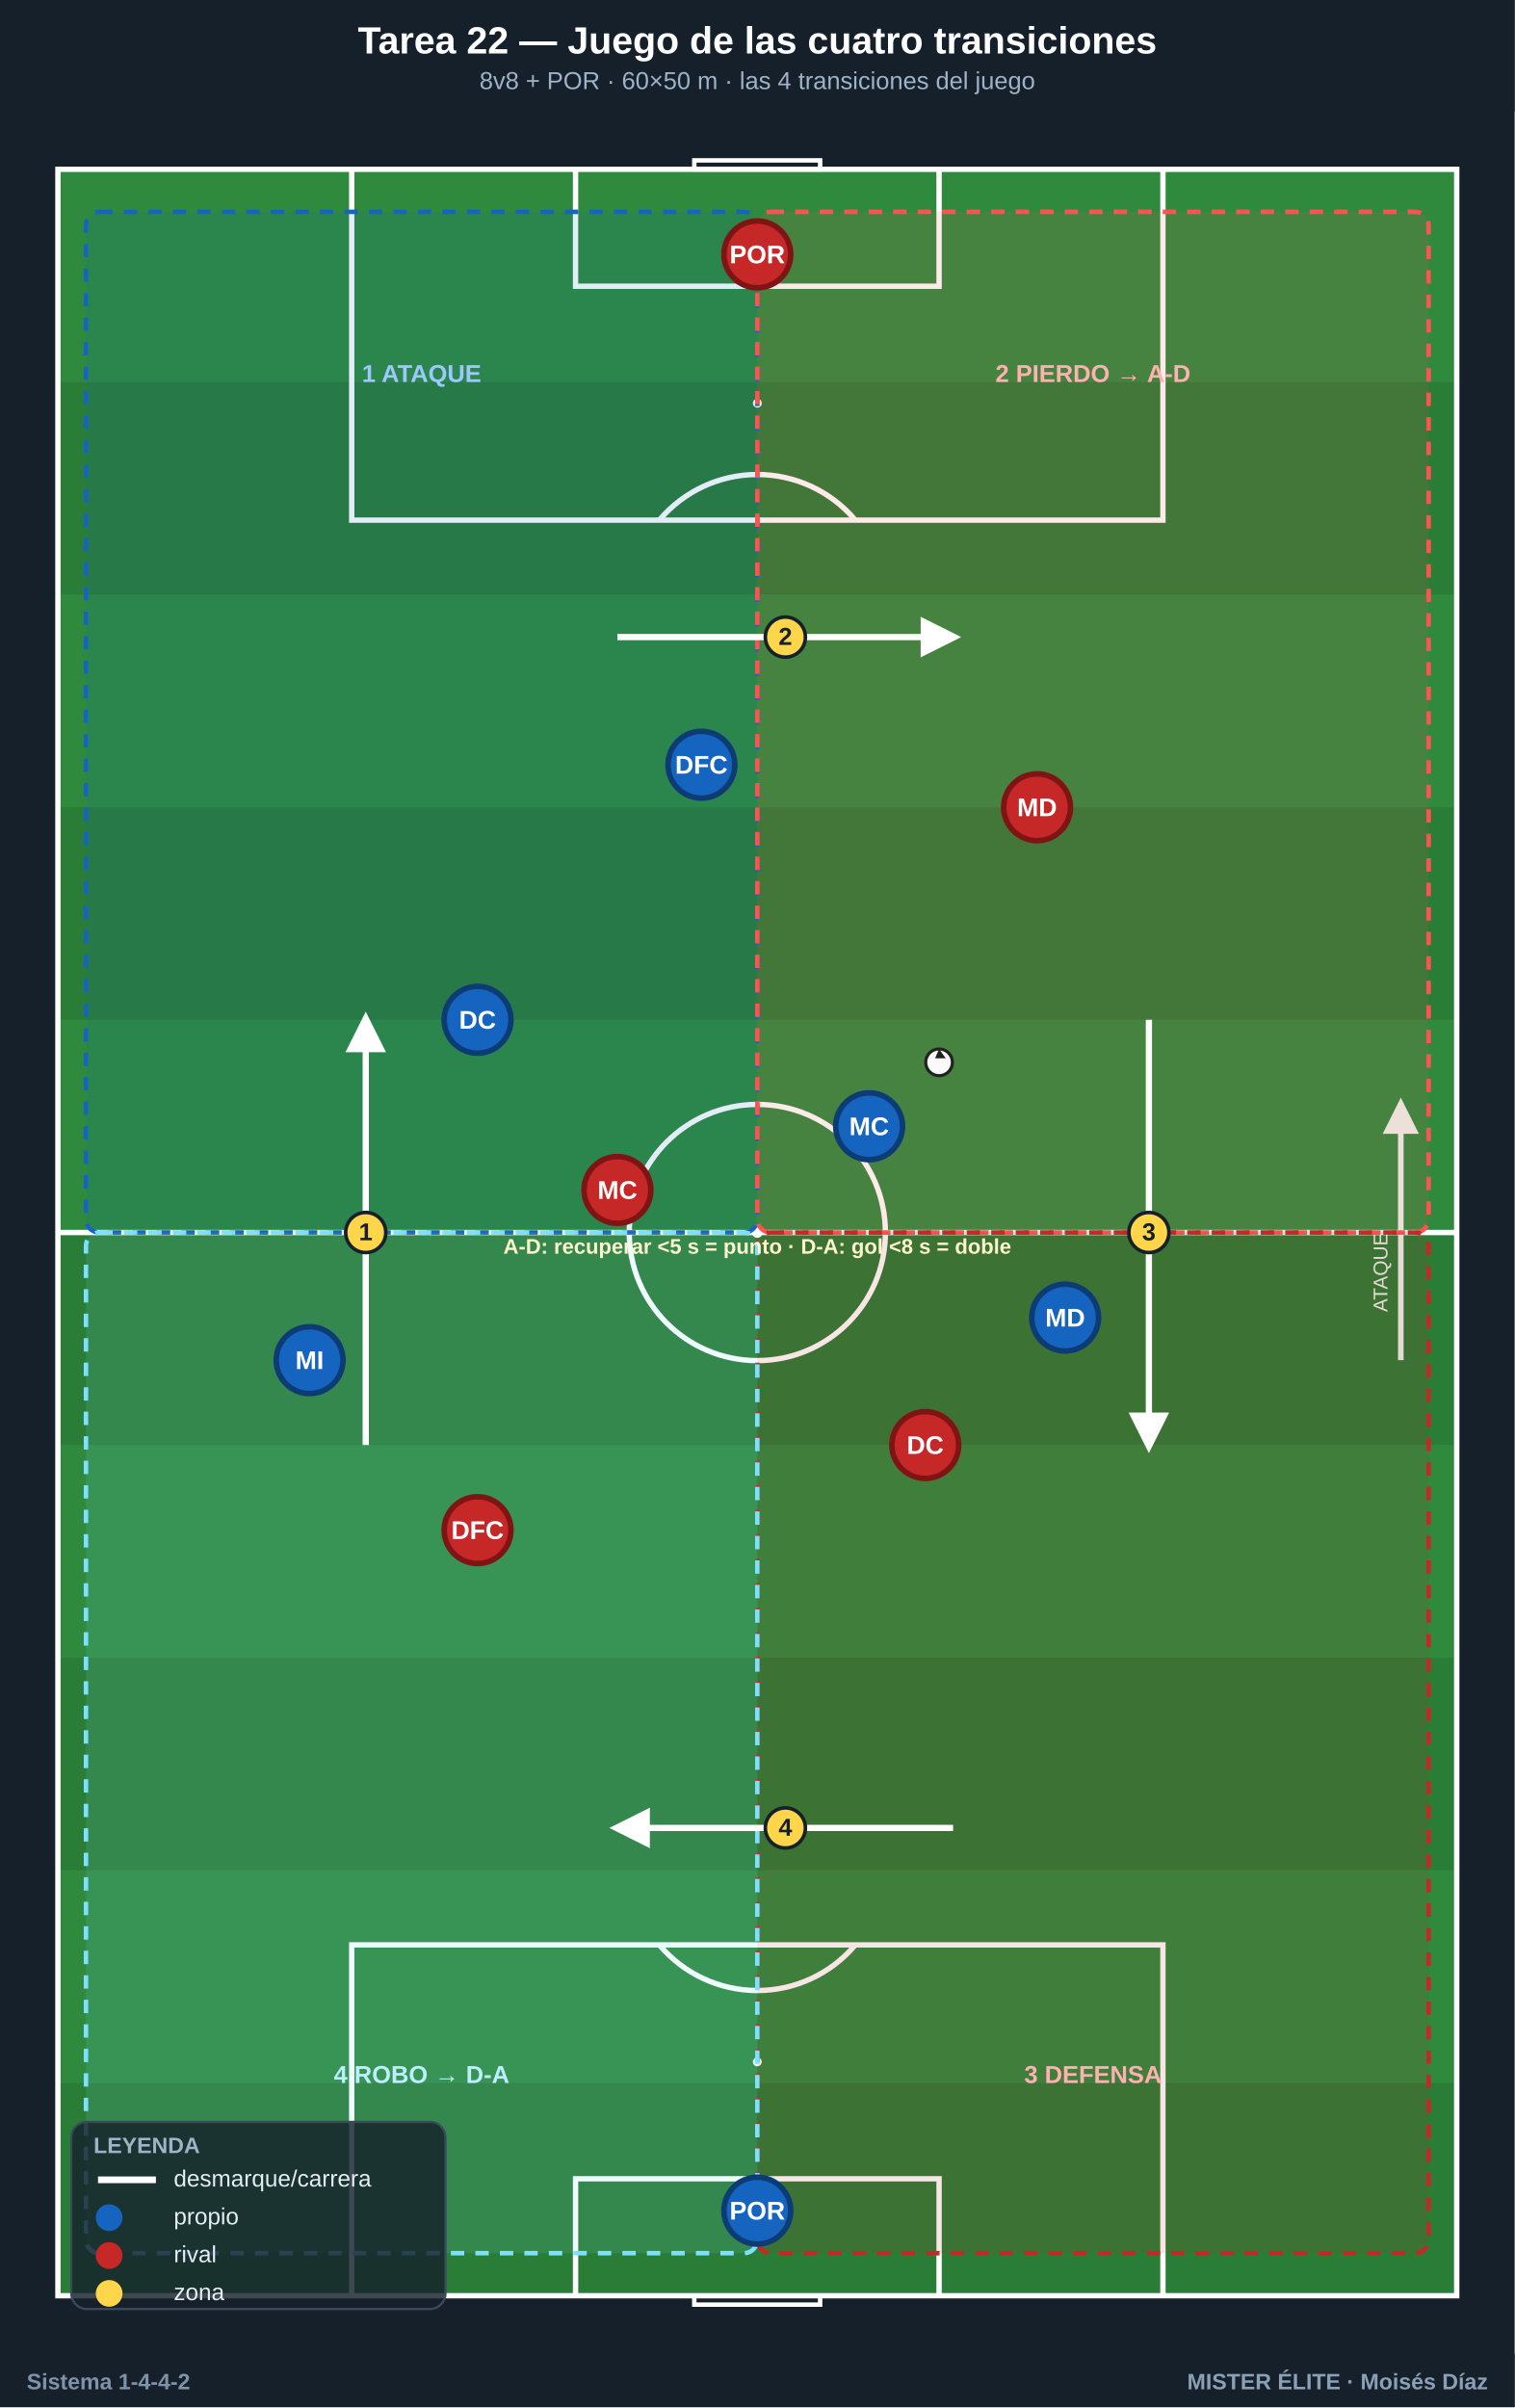
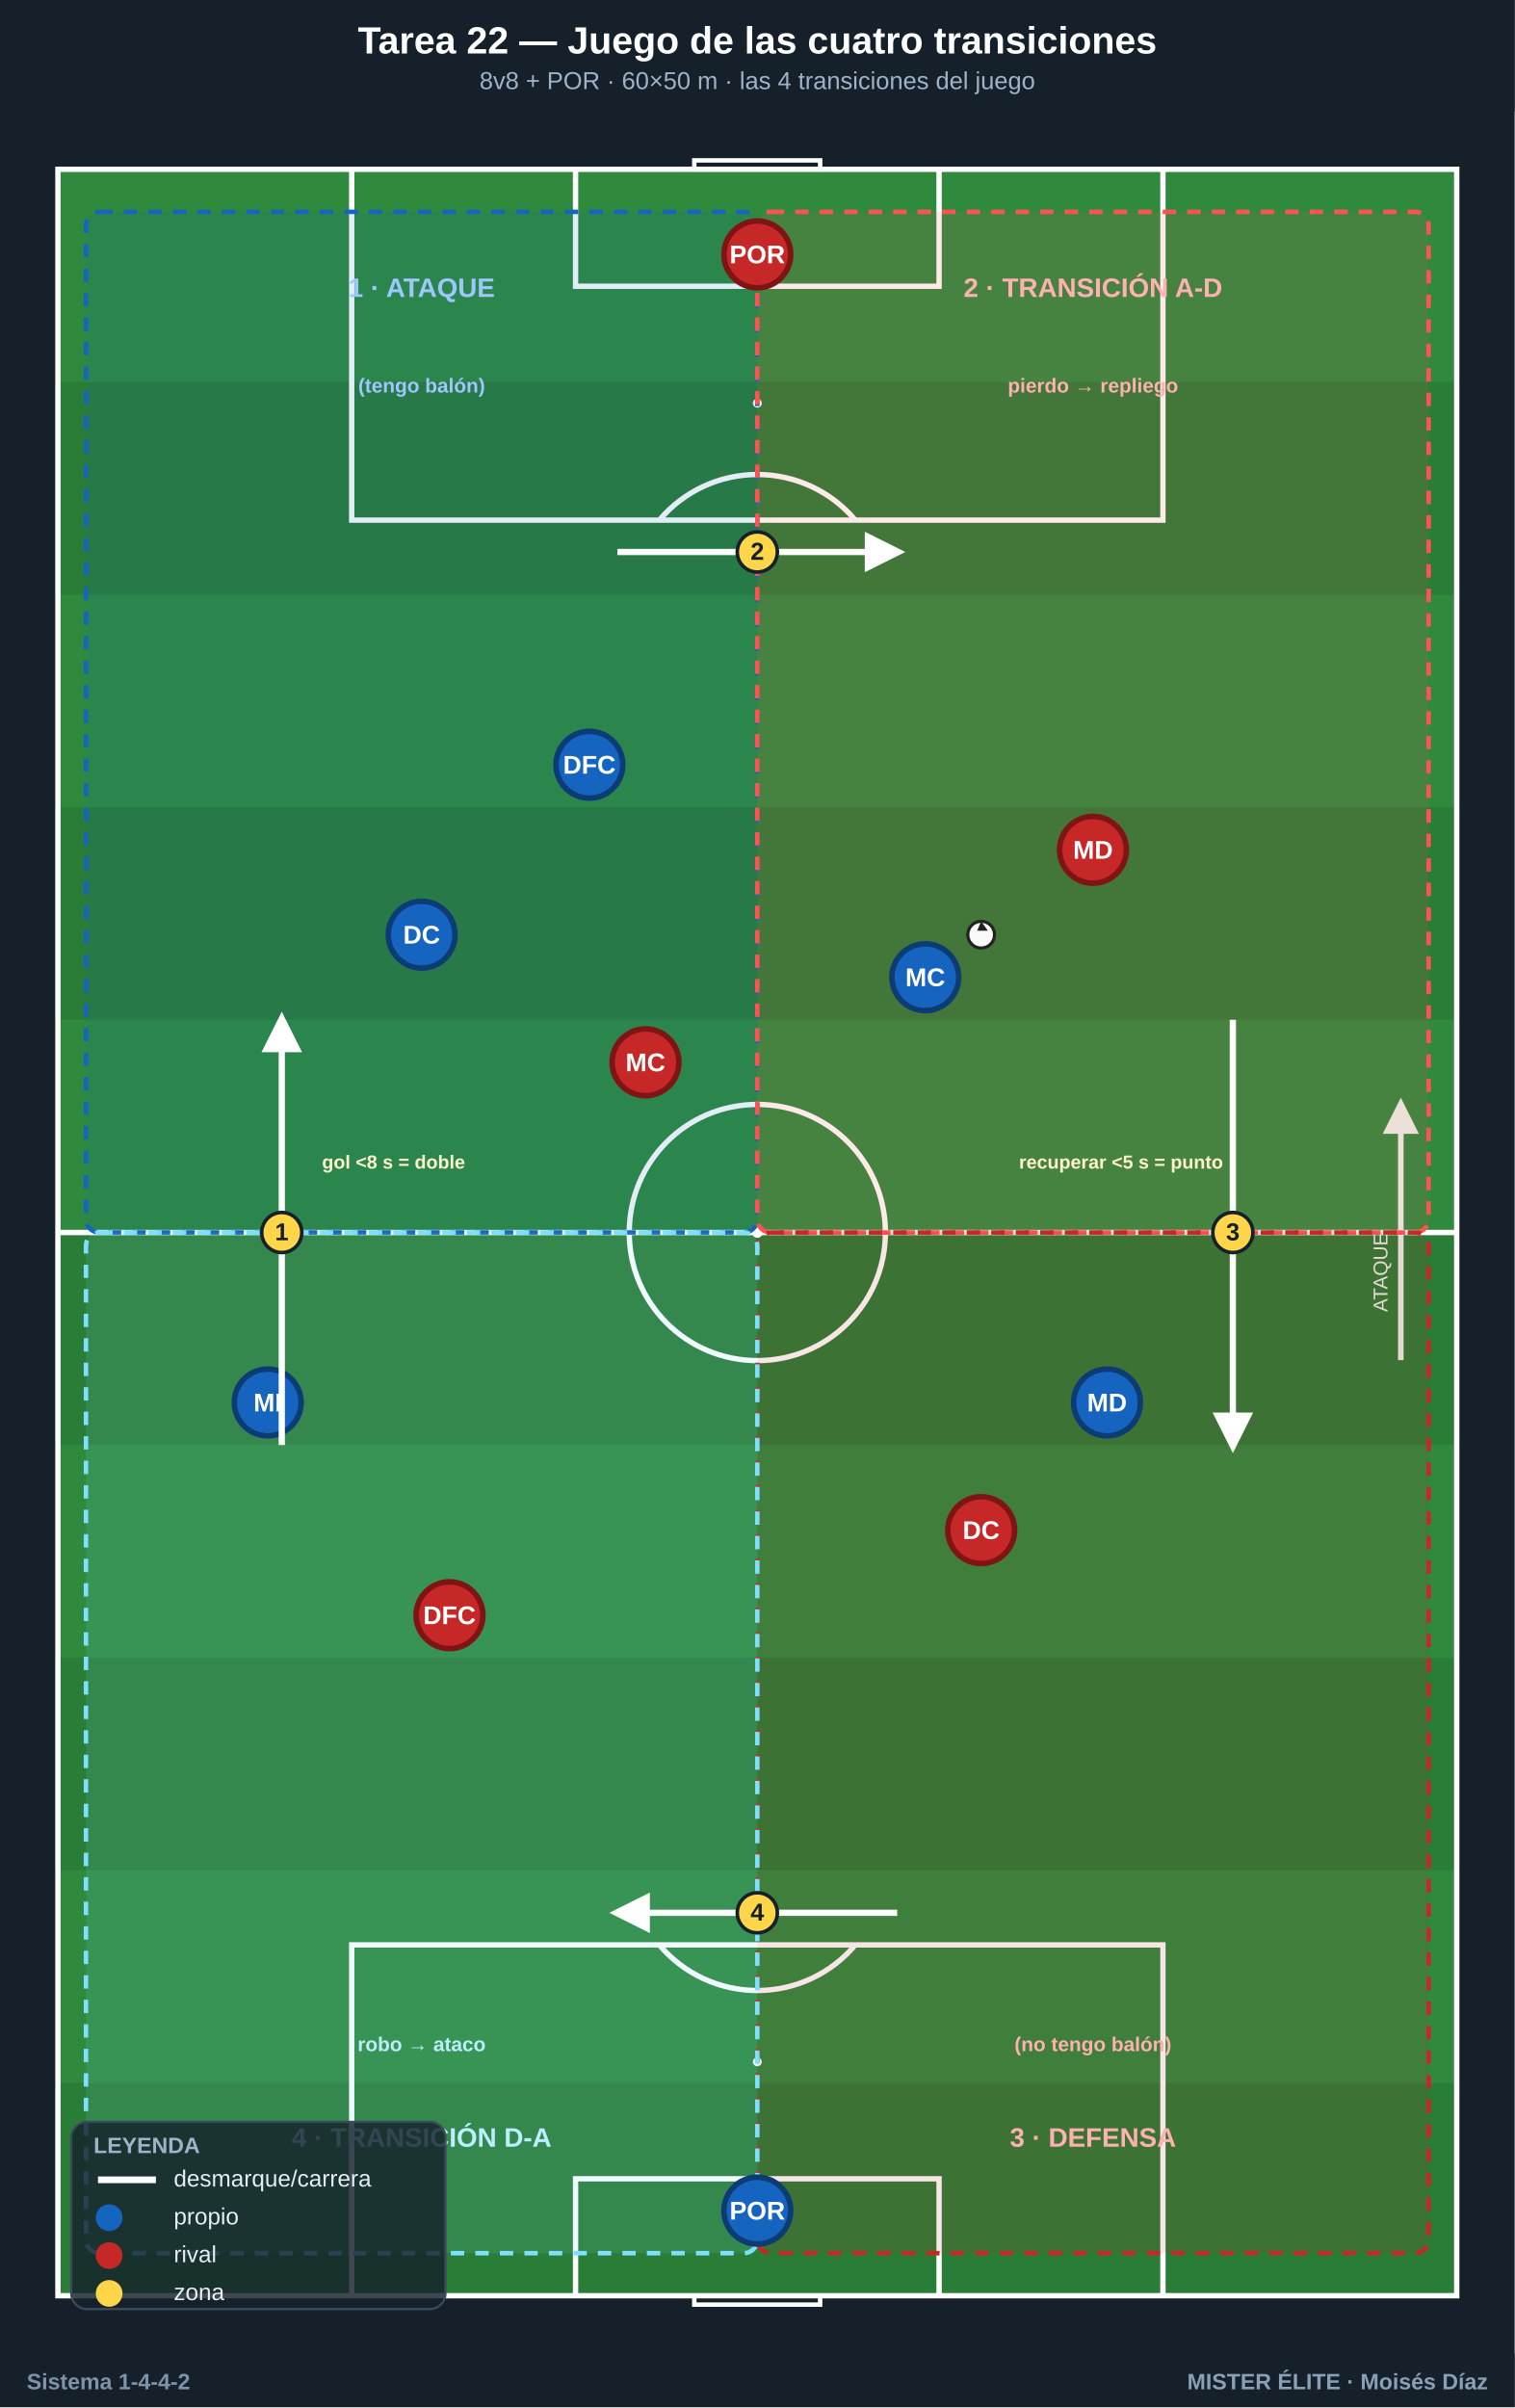
<svg xmlns="http://www.w3.org/2000/svg" viewBox="0 0 680 1081" width="680" height="1081" font-family="Segoe UI,Arial,sans-serif">
  <defs>
    <linearGradient id="sky" x1="0" y1="0" x2="0" y2="1">
      <stop offset="0" stop-color="#2f8a3e" />
      <stop offset="1" stop-color="#2b8139" />
    </linearGradient>
    <marker id="ah_pass" viewBox="0 0 10 10" refX="8" refY="5" markerWidth="6.5" markerHeight="6.5" orient="auto-start-reverse">
      <path d="M0,0 L10,5 L0,10 z" fill="#ffd54a" />
    </marker>
    <marker id="ah_run" viewBox="0 0 10 10" refX="8" refY="5" markerWidth="6.5" markerHeight="6.5" orient="auto-start-reverse">
      <path d="M0,0 L10,5 L0,10 z" fill="#ffffff" />
    </marker>
    <marker id="ah_drive" viewBox="0 0 10 10" refX="8" refY="5" markerWidth="6.5" markerHeight="6.5" orient="auto-start-reverse">
      <path d="M0,0 L10,5 L0,10 z" fill="#7ee0ff" />
    </marker>
    <marker id="ah_white" viewBox="0 0 10 10" refX="8" refY="5" markerWidth="6.5" markerHeight="6.5" orient="auto-start-reverse">
      <path d="M0,0 L10,5 L0,10 z" fill="#ffffff" />
    </marker>
  </defs>
  <rect x="0.0" y="0.0" width="680.0" height="1080.6" fill="#15202b" />
  <rect x="26.0" y="76.0" width="628.0" height="96.0" fill="#2f8a3e" />
  <rect x="26.0" y="171.5" width="628.0" height="96.0" fill="#2a7d36" />
  <rect x="26.0" y="266.9" width="628.0" height="96.0" fill="#2f8a3e" />
  <rect x="26.0" y="362.4" width="628.0" height="96.0" fill="#2a7d36" />
  <rect x="26.0" y="457.8" width="628.0" height="96.0" fill="#2f8a3e" />
  <rect x="26.0" y="553.3" width="628.0" height="96.0" fill="#2a7d36" />
  <rect x="26.0" y="648.7" width="628.0" height="96.0" fill="#2f8a3e" />
  <rect x="26.0" y="744.2" width="628.0" height="96.0" fill="#2a7d36" />
  <rect x="26.0" y="839.6" width="628.0" height="96.0" fill="#2f8a3e" />
  <rect x="26.0" y="935.1" width="628.0" height="96.0" fill="#2a7d36" />
  <rect x="26.0" y="76.0" width="628.0" height="954.6" fill="none" stroke="#ffffff" stroke-width="2.4" />
  <line x1="26.0" y1="553.3" x2="654.0" y2="553.3" stroke="#ffffff" stroke-width="2.4" opacity="1" />
  <circle cx="340.0" cy="553.3" r="57.5" fill="none" stroke="#ffffff" stroke-width="2.4" />
  <circle cx="340.0" cy="553.3" r="2.4" fill="#ffffff" />
  <path d="M157.9,76.0 L157.9,233.5 L522.1,233.5 L522.1,76.0" fill="none" stroke="#ffffff" stroke-width="2.4" />
  <path d="M258.4,76.0 L258.4,128.5 L421.6,128.5 L421.6,76.0" fill="none" stroke="#ffffff" stroke-width="2.4" />
  <circle cx="340.0" cy="181.0" r="2.0" fill="#ffffff" />
  <rect x="311.7" y="72.0" width="56.5" height="4" fill="none" stroke="#ffffff" stroke-width="2" />
  <path d="M296.0,233.5 A57.5,57.5 0 0 1 384.0,233.5" fill="none" stroke="#ffffff" stroke-width="2.4" />
  <path d="M157.9,1030.6 L157.9,873.1 L522.1,873.1 L522.1,1030.6" fill="none" stroke="#ffffff" stroke-width="2.4" />
  <path d="M258.4,1030.6 L258.4,978.1 L421.6,978.1 L421.6,1030.6" fill="none" stroke="#ffffff" stroke-width="2.4" />
  <circle cx="340.0" cy="925.6" r="2.0" fill="#ffffff" />
  <rect x="311.7" y="1030.6" width="56.5" height="4" fill="none" stroke="#ffffff" stroke-width="2" />
  <path d="M296.0,873.1 A57.5,57.5 0 0 0 384.0,873.1" fill="none" stroke="#ffffff" stroke-width="2.4" />
  <rect x="0.0" y="0.0" width="680.0" height="50.0" fill="#15202b" />
  <text x="340.0" y="24.0" font-family="Segoe UI,Arial,sans-serif" font-size="17" font-weight="800" fill="#ffffff" text-anchor="middle">Tarea 22 — Juego de las cuatro transiciones</text>
  <text x="340.0" y="40.0" font-family="Segoe UI,Arial,sans-serif" font-size="11" font-weight="500" fill="#9fb3c8" text-anchor="middle">8v8 + POR · 60×50 m · las 4 transiciones del juego</text>
  <rect x="0.0" y="1056.6" width="680.0" height="24.0" fill="#15202b" />
  <text x="668.0" y="1072.6" font-family="Segoe UI,Arial,sans-serif" font-size="10" font-weight="700" fill="#8aa0b6" text-anchor="end">MISTER ÉLITE · Moisés Díaz</text>
  <text x="12.0" y="1072.6" font-family="Segoe UI,Arial,sans-serif" font-size="10" font-weight="600" fill="#7f93a8" text-anchor="start">Sistema 1-4-4-2</text>
  <g opacity="0.9">
    <line x1="628.9" y1="610.6" x2="628.9" y2="496.0" stroke="#ffffff" stroke-width="2.5" marker-end="url(#ah_white)" />
    <text x="622.9" y="553.3" font-family="Segoe UI,Arial" font-size="9" fill="#ffffff" text-anchor="end" transform="rotate(-90 622.9 553.3)">ATAQUE</text>
  </g>
  <rect x="38.6" y="95.1" width="301.4" height="458.2" rx="6" fill="#1565c0" fill-opacity="0.12" stroke="#1565c0" stroke-width="2" stroke-dasharray="6 5" />
-   <text x="189.3" y="171.5" font-family="Segoe UI,Arial,sans-serif" font-size="11" font-weight="600" fill="#9ec7ff" text-anchor="middle">1 ATAQUE</text>
+   <text x="189.3" y="133.3" font-family="Segoe UI,Arial,sans-serif" font-size="12" font-weight="800" fill="#9ec7ff" text-anchor="middle">1 · ATAQUE</text>
+   <text x="189.3" y="176.2" font-family="Segoe UI,Arial,sans-serif" font-size="9" font-weight="600" fill="#9ec7ff" text-anchor="middle">(tengo balón)</text>
  <rect x="340.0" y="95.1" width="301.4" height="458.2" rx="6" fill="#ff5252" fill-opacity="0.12" stroke="#ff5252" stroke-width="2" stroke-dasharray="6 5" />
-   <text x="490.7" y="171.5" font-family="Segoe UI,Arial,sans-serif" font-size="11" font-weight="600" fill="#ffb0b0" text-anchor="middle">2 PIERDO → A-D</text>
+   <text x="490.7" y="133.3" font-family="Segoe UI,Arial,sans-serif" font-size="12" font-weight="800" fill="#ffb0b0" text-anchor="middle">2 · TRANSICIÓN A-D</text>
+   <text x="490.7" y="176.2" font-family="Segoe UI,Arial,sans-serif" font-size="9" font-weight="600" fill="#ffb0b0" text-anchor="middle">pierdo → repliego</text>
  <rect x="340.0" y="553.3" width="301.4" height="458.2" rx="6" fill="#c62828" fill-opacity="0.12" stroke="#c62828" stroke-width="2" stroke-dasharray="6 5" />
-   <text x="490.7" y="935.1" font-family="Segoe UI,Arial,sans-serif" font-size="11" font-weight="600" fill="#ffb0b0" text-anchor="middle">3 DEFENSA</text>
+   <text x="490.7" y="963.7" font-family="Segoe UI,Arial,sans-serif" font-size="12" font-weight="800" fill="#ffb0b0" text-anchor="middle">3 · DEFENSA</text>
+   <text x="490.7" y="920.8" font-family="Segoe UI,Arial,sans-serif" font-size="9" font-weight="600" fill="#ffb0b0" text-anchor="middle">(no tengo balón)</text>
  <rect x="38.6" y="553.3" width="301.4" height="458.2" rx="6" fill="#7ee0ff" fill-opacity="0.12" stroke="#7ee0ff" stroke-width="2" stroke-dasharray="6 5" />
-   <text x="189.3" y="935.1" font-family="Segoe UI,Arial,sans-serif" font-size="11" font-weight="600" fill="#bdeeff" text-anchor="middle">4 ROBO → D-A</text>
+   <text x="189.3" y="963.7" font-family="Segoe UI,Arial,sans-serif" font-size="12" font-weight="800" fill="#bdeeff" text-anchor="middle">4 · TRANSICIÓN D-A</text>
+   <text x="189.3" y="920.8" font-family="Segoe UI,Arial,sans-serif" font-size="9" font-weight="600" fill="#bdeeff" text-anchor="middle">robo → ataco</text>
  <g>
    <circle cx="340.0" cy="992.4" r="15" fill="#1565c0" stroke="#0d3c75" stroke-width="2.5" />
    <text x="340.0" y="996.4" font-family="Segoe UI,Arial" font-size="11.5" font-weight="800" fill="#fff" text-anchor="middle">POR</text>
  </g>
  <g>
    <circle cx="340.0" cy="114.2" r="15" fill="#c62828" stroke="#7f1414" stroke-width="2.5" />
    <text x="340.0" y="118.2" font-family="Segoe UI,Arial" font-size="11.5" font-weight="800" fill="#fff" text-anchor="middle">POR</text>
  </g>
  <g>
-     <circle cx="214.4" cy="457.8" r="15" fill="#1565c0" stroke="#0d3c75" stroke-width="2.5" />
-     <text x="214.4" y="461.8" font-family="Segoe UI,Arial" font-size="11.5" font-weight="800" fill="#fff" text-anchor="middle">DC</text>
+     <circle cx="189.3" cy="419.6" r="15" fill="#1565c0" stroke="#0d3c75" stroke-width="2.5" />
+     <text x="189.3" y="423.6" font-family="Segoe UI,Arial" font-size="11.5" font-weight="800" fill="#fff" text-anchor="middle">DC</text>
  </g>
  <g>
-     <circle cx="390.2" cy="505.6" r="15" fill="#1565c0" stroke="#0d3c75" stroke-width="2.5" />
-     <text x="390.2" y="509.6" font-family="Segoe UI,Arial" font-size="11.5" font-weight="800" fill="#fff" text-anchor="middle">MC</text>
+     <circle cx="415.4" cy="438.7" r="15" fill="#1565c0" stroke="#0d3c75" stroke-width="2.5" />
+     <text x="415.4" y="442.7" font-family="Segoe UI,Arial" font-size="11.5" font-weight="800" fill="#fff" text-anchor="middle">MC</text>
  </g>
  <g>
-     <circle cx="139.0" cy="610.6" r="15" fill="#1565c0" stroke="#0d3c75" stroke-width="2.5" />
-     <text x="139.0" y="614.6" font-family="Segoe UI,Arial" font-size="11.5" font-weight="800" fill="#fff" text-anchor="middle">MI</text>
+     <circle cx="120.2" cy="629.6" r="15" fill="#1565c0" stroke="#0d3c75" stroke-width="2.5" />
+     <text x="120.2" y="633.6" font-family="Segoe UI,Arial" font-size="11.5" font-weight="800" fill="#fff" text-anchor="middle">MI</text>
  </g>
  <g>
-     <circle cx="478.2" cy="591.5" r="15" fill="#1565c0" stroke="#0d3c75" stroke-width="2.5" />
-     <text x="478.2" y="595.5" font-family="Segoe UI,Arial" font-size="11.5" font-weight="800" fill="#fff" text-anchor="middle">MD</text>
+     <circle cx="497.0" cy="629.6" r="15" fill="#1565c0" stroke="#0d3c75" stroke-width="2.5" />
+     <text x="497.0" y="633.6" font-family="Segoe UI,Arial" font-size="11.5" font-weight="800" fill="#fff" text-anchor="middle">MD</text>
  </g>
  <g>
-     <circle cx="314.9" cy="343.3" r="15" fill="#1565c0" stroke="#0d3c75" stroke-width="2.5" />
-     <text x="314.9" y="347.3" font-family="Segoe UI,Arial" font-size="11.5" font-weight="800" fill="#fff" text-anchor="middle">DFC</text>
+     <circle cx="264.6" cy="343.3" r="15" fill="#1565c0" stroke="#0d3c75" stroke-width="2.5" />
+     <text x="264.6" y="347.3" font-family="Segoe UI,Arial" font-size="11.5" font-weight="800" fill="#fff" text-anchor="middle">DFC</text>
  </g>
  <g>
-     <circle cx="277.2" cy="534.2" r="15" fill="#c62828" stroke="#7f1414" stroke-width="2.5" />
-     <text x="277.2" y="538.2" font-family="Segoe UI,Arial" font-size="11.5" font-weight="800" fill="#fff" text-anchor="middle">MC</text>
+     <circle cx="289.8" cy="476.9" r="15" fill="#c62828" stroke="#7f1414" stroke-width="2.5" />
+     <text x="289.8" y="480.9" font-family="Segoe UI,Arial" font-size="11.5" font-weight="800" fill="#fff" text-anchor="middle">MC</text>
  </g>
  <g>
-     <circle cx="415.4" cy="648.7" r="15" fill="#c62828" stroke="#7f1414" stroke-width="2.5" />
-     <text x="415.4" y="652.7" font-family="Segoe UI,Arial" font-size="11.5" font-weight="800" fill="#fff" text-anchor="middle">DC</text>
+     <circle cx="440.5" cy="686.9" r="15" fill="#c62828" stroke="#7f1414" stroke-width="2.5" />
+     <text x="440.5" y="690.9" font-family="Segoe UI,Arial" font-size="11.5" font-weight="800" fill="#fff" text-anchor="middle">DC</text>
  </g>
  <g>
-     <circle cx="214.4" cy="686.9" r="15" fill="#c62828" stroke="#7f1414" stroke-width="2.5" />
-     <text x="214.4" y="690.9" font-family="Segoe UI,Arial" font-size="11.5" font-weight="800" fill="#fff" text-anchor="middle">DFC</text>
+     <circle cx="201.8" cy="725.1" r="15" fill="#c62828" stroke="#7f1414" stroke-width="2.5" />
+     <text x="201.8" y="729.1" font-family="Segoe UI,Arial" font-size="11.5" font-weight="800" fill="#fff" text-anchor="middle">DFC</text>
  </g>
  <g>
-     <circle cx="465.6" cy="362.4" r="15" fill="#c62828" stroke="#7f1414" stroke-width="2.5" />
-     <text x="465.6" y="366.4" font-family="Segoe UI,Arial" font-size="11.5" font-weight="800" fill="#fff" text-anchor="middle">MD</text>
+     <circle cx="490.7" cy="381.5" r="15" fill="#c62828" stroke="#7f1414" stroke-width="2.5" />
+     <text x="490.7" y="385.5" font-family="Segoe UI,Arial" font-size="11.5" font-weight="800" fill="#fff" text-anchor="middle">MD</text>
  </g>
-   <circle cx="421.6" cy="476.9" r="6.0" fill="#fafafa" stroke="#222" stroke-width="1.4" />
-   <path d="M421.6,470.9 l3.0,4.2 l-4.8,0 z" fill="#222" />
-   <line x1="277.2" y1="286.0" x2="427.9" y2="286.0" stroke="#ffffff" stroke-width="2.8" marker-end="url(#ah_run)" />
-   <line x1="515.8" y1="457.8" x2="515.8" y2="648.7" stroke="#ffffff" stroke-width="2.8" marker-end="url(#ah_run)" />
-   <line x1="427.9" y1="820.6" x2="277.2" y2="820.6" stroke="#ffffff" stroke-width="2.8" marker-end="url(#ah_run)" />
-   <line x1="164.2" y1="648.7" x2="164.2" y2="457.8" stroke="#ffffff" stroke-width="2.8" marker-end="url(#ah_run)" />
+   <circle cx="440.5" cy="419.6" r="6.0" fill="#fafafa" stroke="#222" stroke-width="1.4" />
+   <path d="M440.5,413.6 l3.0,4.2 l-4.8,0 z" fill="#222" />
+   <line x1="277.2" y1="247.8" x2="402.8" y2="247.8" stroke="#ffffff" stroke-width="2.8" marker-end="url(#ah_run)" />
+   <line x1="553.5" y1="457.8" x2="553.5" y2="648.7" stroke="#ffffff" stroke-width="2.8" marker-end="url(#ah_run)" />
+   <line x1="402.8" y1="858.7" x2="277.2" y2="858.7" stroke="#ffffff" stroke-width="2.8" marker-end="url(#ah_run)" />
+   <line x1="126.5" y1="648.7" x2="126.5" y2="457.8" stroke="#ffffff" stroke-width="2.8" marker-end="url(#ah_run)" />
  <g>
-     <circle cx="352.6" cy="286.0" r="9" fill="#ffd54a" stroke="#15202b" stroke-width="1.6" />
-     <text x="352.6" y="289.5" font-family="Segoe UI,Arial" font-size="11" font-weight="800" fill="#15202b" text-anchor="middle">2</text>
+     <circle cx="340.0" cy="247.8" r="9" fill="#ffd54a" stroke="#15202b" stroke-width="1.6" />
+     <text x="340.0" y="251.3" font-family="Segoe UI,Arial" font-size="11" font-weight="800" fill="#15202b" text-anchor="middle">2</text>
  </g>
  <g>
-     <circle cx="515.8" cy="553.3" r="9" fill="#ffd54a" stroke="#15202b" stroke-width="1.6" />
-     <text x="515.8" y="556.8" font-family="Segoe UI,Arial" font-size="11" font-weight="800" fill="#15202b" text-anchor="middle">3</text>
+     <circle cx="553.5" cy="553.3" r="9" fill="#ffd54a" stroke="#15202b" stroke-width="1.6" />
+     <text x="553.5" y="556.8" font-family="Segoe UI,Arial" font-size="11" font-weight="800" fill="#15202b" text-anchor="middle">3</text>
  </g>
  <g>
-     <circle cx="352.6" cy="820.6" r="9" fill="#ffd54a" stroke="#15202b" stroke-width="1.6" />
-     <text x="352.6" y="824.1" font-family="Segoe UI,Arial" font-size="11" font-weight="800" fill="#15202b" text-anchor="middle">4</text>
+     <circle cx="340.0" cy="858.7" r="9" fill="#ffd54a" stroke="#15202b" stroke-width="1.6" />
+     <text x="340.0" y="862.2" font-family="Segoe UI,Arial" font-size="11" font-weight="800" fill="#15202b" text-anchor="middle">4</text>
  </g>
  <g>
-     <circle cx="164.2" cy="553.3" r="9" fill="#ffd54a" stroke="#15202b" stroke-width="1.6" />
-     <text x="164.2" y="556.8" font-family="Segoe UI,Arial" font-size="11" font-weight="800" fill="#15202b" text-anchor="middle">1</text>
+     <circle cx="126.5" cy="553.3" r="9" fill="#ffd54a" stroke="#15202b" stroke-width="1.6" />
+     <text x="126.5" y="556.8" font-family="Segoe UI,Arial" font-size="11" font-weight="800" fill="#15202b" text-anchor="middle">1</text>
  </g>
-   <text x="340.0" y="562.8" font-family="Segoe UI,Arial,sans-serif" font-size="9.5" font-weight="600" fill="#fff5cc" text-anchor="middle">A-D: recuperar &lt;5 s = punto  ·  D-A: gol &lt;8 s = doble</text>
+   <text x="503.3" y="524.6" font-family="Segoe UI,Arial,sans-serif" font-size="8.5" font-weight="600" fill="#fff5cc" text-anchor="middle">recuperar &lt;5 s = punto</text>
+   <text x="176.7" y="524.6" font-family="Segoe UI,Arial,sans-serif" font-size="8.5" font-weight="600" fill="#fff5cc" text-anchor="middle">gol &lt;8 s = doble</text>
  <g>
    <rect x="32" y="952.56" width="168" height="84" rx="7" fill="#15202b" fill-opacity="0.82" stroke="#3a4a5a" stroke-width="1" />
    <text x="42" y="966.56" font-family="Segoe UI,Arial" font-size="10" font-weight="800" fill="#9fb3c8">LEYENDA</text>
    <line x1="44" y1="978.56" x2="70" y2="978.56" stroke="#ffffff" stroke-width="3" />
    <text x="78" y="981.56" font-family="Segoe UI,Arial" font-size="10.5" fill="#e6edf3">desmarque/carrera</text>
    <circle cx="49" cy="995.56" r="6" fill="#1565c0" />
    <text x="78" y="998.56" font-family="Segoe UI,Arial" font-size="10.5" fill="#e6edf3">propio</text>
    <circle cx="49" cy="1012.56" r="6" fill="#c62828" />
    <text x="78" y="1015.56" font-family="Segoe UI,Arial" font-size="10.5" fill="#e6edf3">rival</text>
    <circle cx="49" cy="1029.56" r="6" fill="#ffd54a" />
    <text x="78" y="1032.56" font-family="Segoe UI,Arial" font-size="10.5" fill="#e6edf3">zona</text>
  </g>
</svg>
